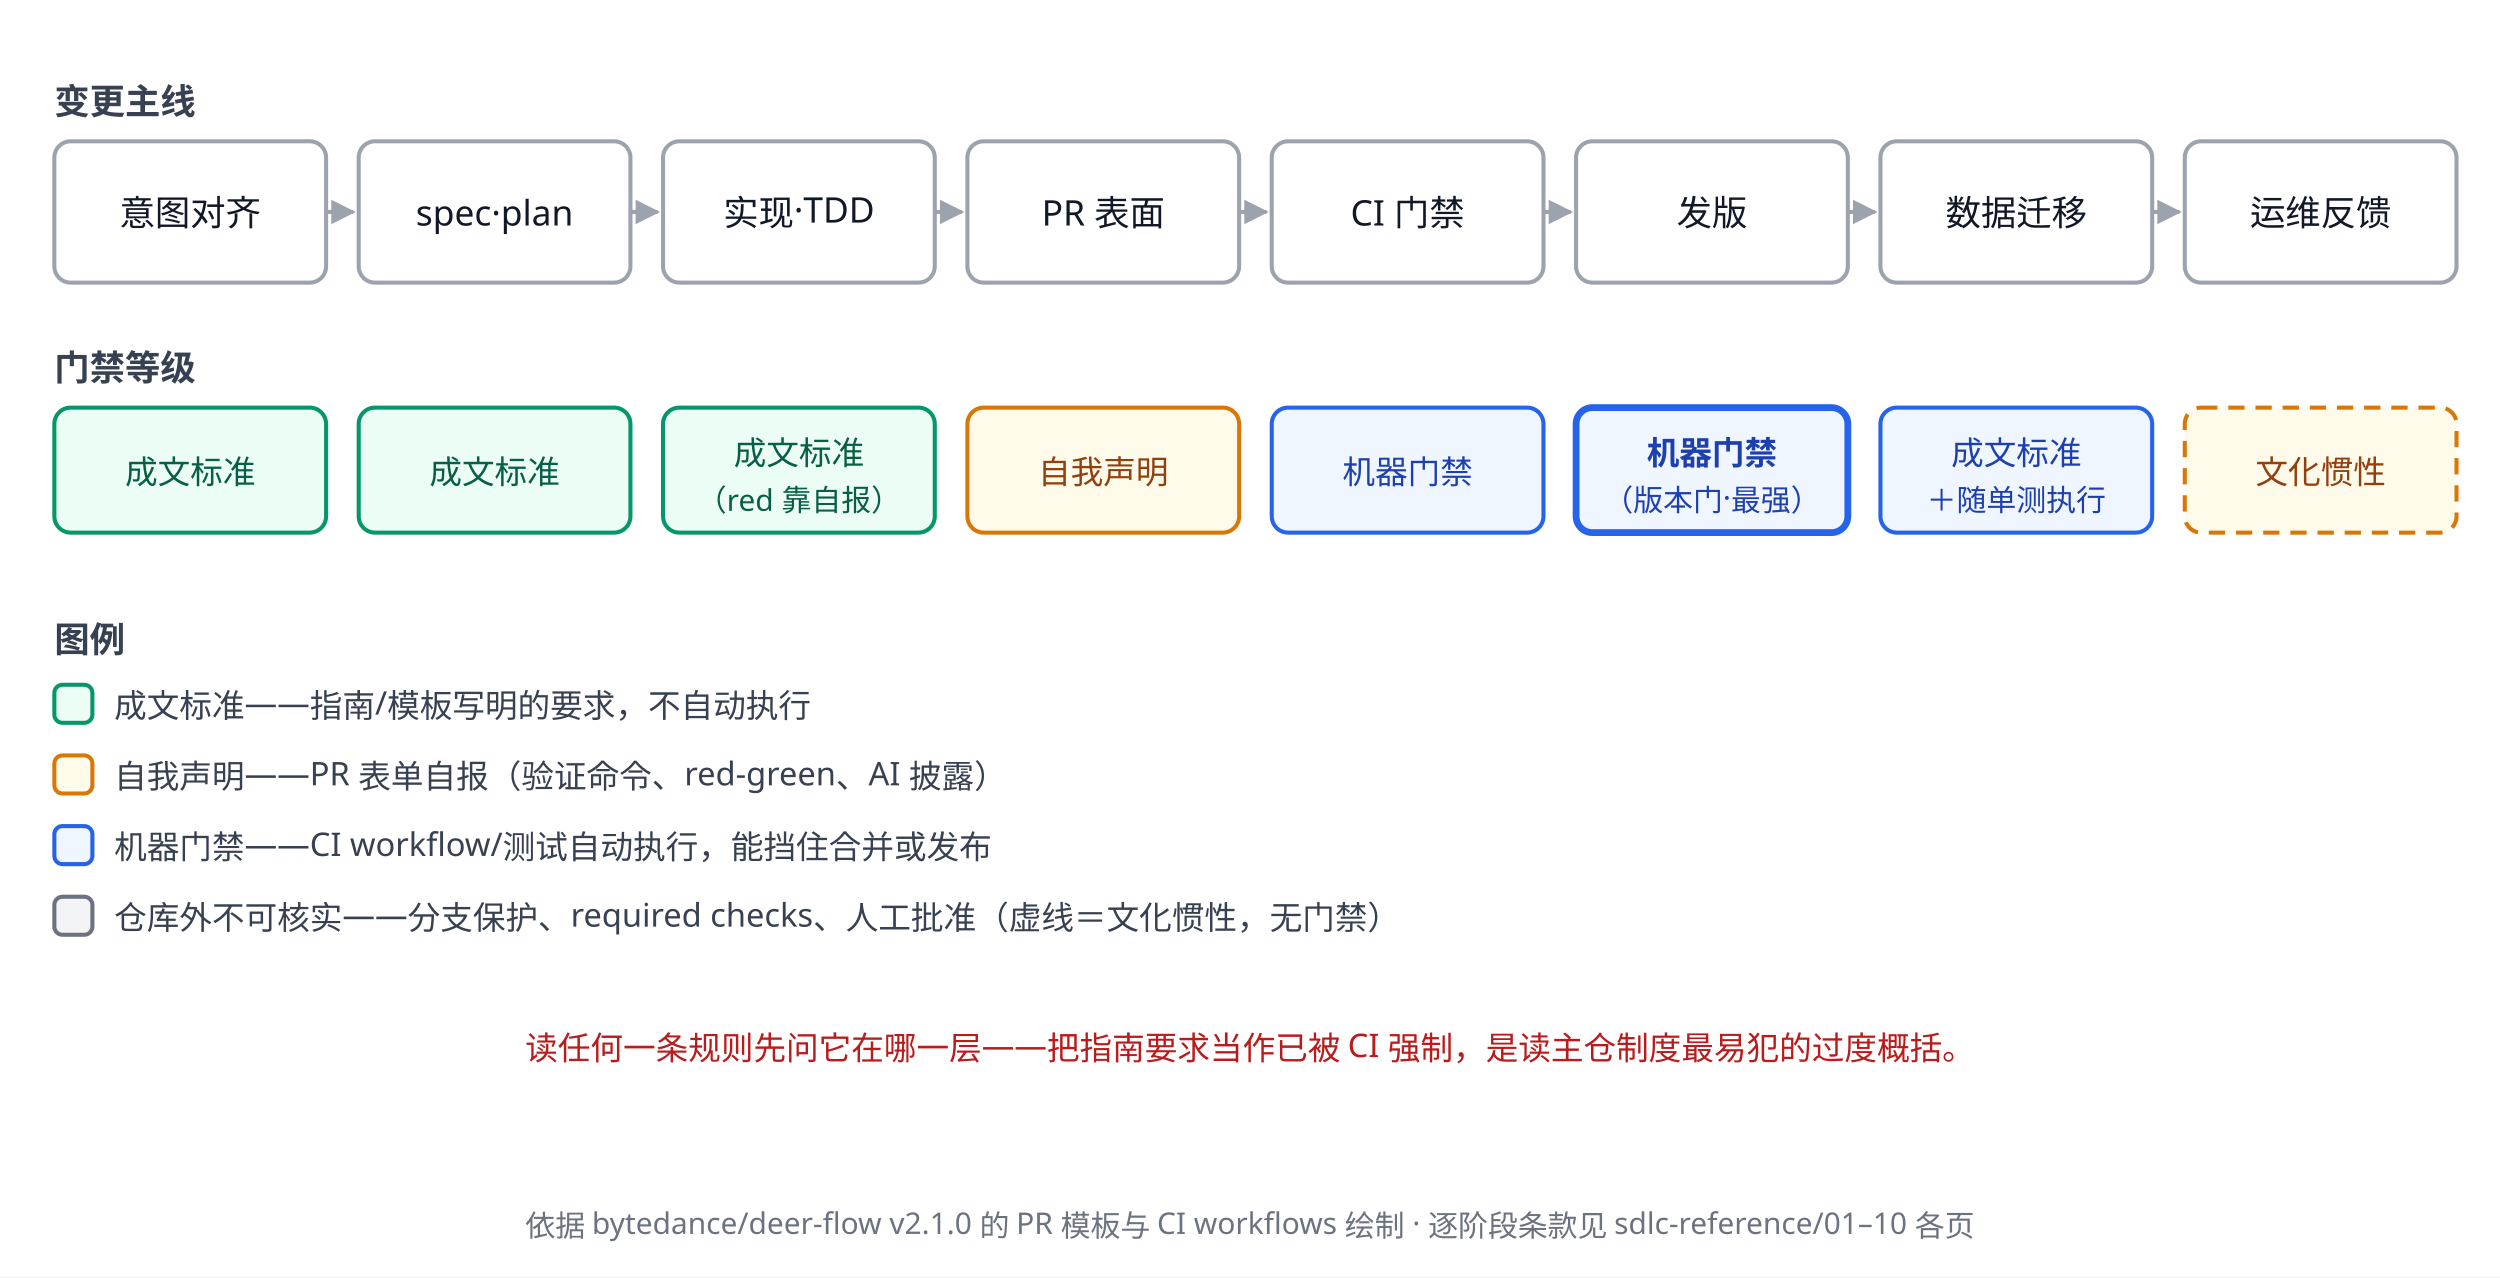
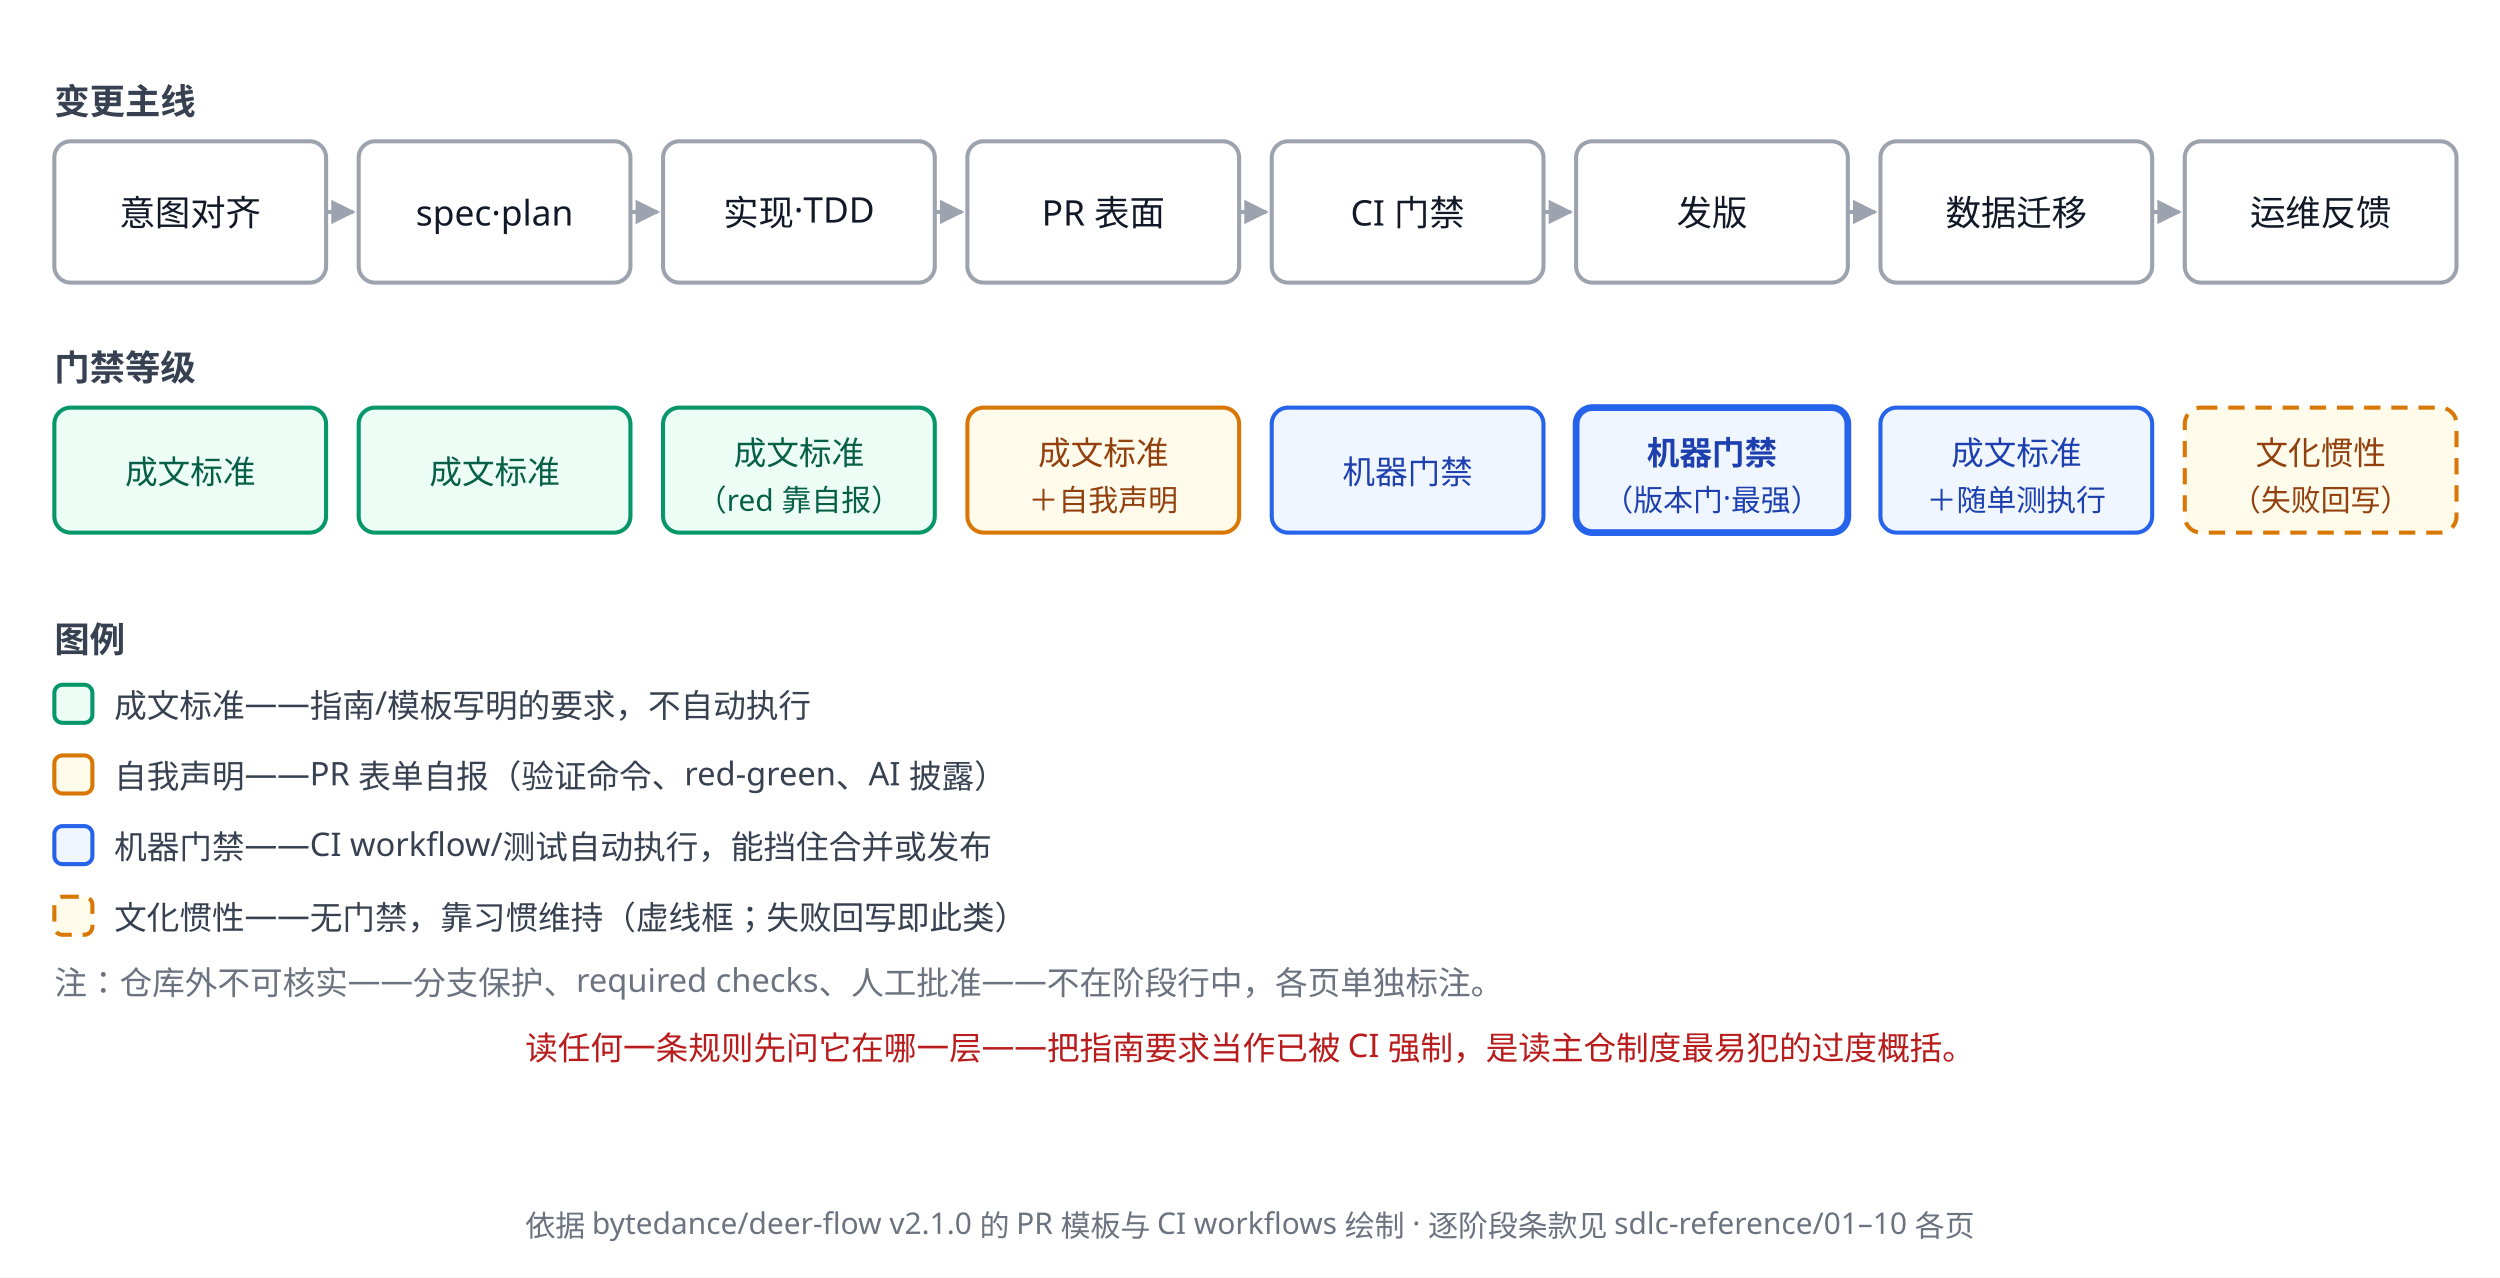
<svg xmlns="http://www.w3.org/2000/svg" width="920" height="470" viewBox="0 0 920 470" role="img" aria-labelledby="t d">
  <defs>
    <marker id="arr4" viewBox="0 0 10 10" refX="9" refY="5" markerWidth="6" markerHeight="6" orient="auto-start-reverse">
      <path d="M 0 0 L 10 5 L 0 10 z" fill="#9ca3af" />
    </marker>
  </defs>
  <rect width="920" height="470" fill="#ffffff" />
  <text x="20" y="42" font-family="sans-serif" font-size="13" font-weight="bold" fill="#374151">变更主线</text>
  <rect x="20" y="52" width="100" height="52" rx="6" fill="#ffffff" stroke="#9ca3af" stroke-width="1.5" />
  <text x="70" y="83" text-anchor="middle" font-family="sans-serif" font-size="13" fill="#111827">意图对齐</text>
  <rect x="132" y="52" width="100" height="52" rx="6" fill="#ffffff" stroke="#9ca3af" stroke-width="1.5" />
  <text x="182" y="83" text-anchor="middle" font-family="sans-serif" font-size="13" fill="#111827">spec·plan</text>
  <rect x="244" y="52" width="100" height="52" rx="6" fill="#ffffff" stroke="#9ca3af" stroke-width="1.5" />
  <text x="294" y="83" text-anchor="middle" font-family="sans-serif" font-size="13" fill="#111827">实现·TDD</text>
  <rect x="356" y="52" width="100" height="52" rx="6" fill="#ffffff" stroke="#9ca3af" stroke-width="1.5" />
  <text x="406" y="83" text-anchor="middle" font-family="sans-serif" font-size="13" fill="#111827">PR 表面</text>
  <rect x="468" y="52" width="100" height="52" rx="6" fill="#ffffff" stroke="#9ca3af" stroke-width="1.5" />
  <text x="518" y="83" text-anchor="middle" font-family="sans-serif" font-size="13" fill="#111827">CI 门禁</text>
  <rect x="580" y="52" width="100" height="52" rx="6" fill="#ffffff" stroke="#9ca3af" stroke-width="1.5" />
  <text x="630" y="83" text-anchor="middle" font-family="sans-serif" font-size="13" fill="#111827">发版</text>
  <rect x="692" y="52" width="100" height="52" rx="6" fill="#ffffff" stroke="#9ca3af" stroke-width="1.5" />
  <text x="742" y="83" text-anchor="middle" font-family="sans-serif" font-size="13" fill="#111827">数据迁移</text>
  <rect x="804" y="52" width="100" height="52" rx="6" fill="#ffffff" stroke="#9ca3af" stroke-width="1.5" />
  <text x="854" y="83" text-anchor="middle" font-family="sans-serif" font-size="13" fill="#111827">运维反馈</text>
  <line x1="120" y1="78" x2="130" y2="78" stroke="#9ca3af" stroke-width="1.5" marker-end="url(#arr4)" />
  <line x1="232" y1="78" x2="242" y2="78" stroke="#9ca3af" stroke-width="1.5" marker-end="url(#arr4)" />
  <line x1="344" y1="78" x2="354" y2="78" stroke="#9ca3af" stroke-width="1.5" marker-end="url(#arr4)" />
  <line x1="456" y1="78" x2="466" y2="78" stroke="#9ca3af" stroke-width="1.5" marker-end="url(#arr4)" />
  <line x1="568" y1="78" x2="578" y2="78" stroke="#9ca3af" stroke-width="1.5" marker-end="url(#arr4)" />
  <line x1="680" y1="78" x2="690" y2="78" stroke="#9ca3af" stroke-width="1.5" marker-end="url(#arr4)" />
  <line x1="792" y1="78" x2="802" y2="78" stroke="#9ca3af" stroke-width="1.5" marker-end="url(#arr4)" />
  <text x="20" y="140" font-family="sans-serif" font-size="13" font-weight="bold" fill="#374151">门禁等级</text>
  <rect x="20" y="150" width="100" height="46" rx="6" fill="#ecfdf5" stroke="#059669" stroke-width="1.5" />
  <text x="70" y="178" text-anchor="middle" font-family="sans-serif" font-size="12" fill="#065f46">成文标准</text>
  <rect x="132" y="150" width="100" height="46" rx="6" fill="#ecfdf5" stroke="#059669" stroke-width="1.5" />
  <text x="182" y="178" text-anchor="middle" font-family="sans-serif" font-size="12" fill="#065f46">成文标准</text>
  <rect x="244" y="150" width="100" height="46" rx="6" fill="#ecfdf5" stroke="#059669" stroke-width="1.5" />
  <text x="294" y="171" text-anchor="middle" font-family="sans-serif" font-size="12" fill="#065f46">成文标准</text>
  <text x="294" y="188" text-anchor="middle" font-family="sans-serif" font-size="11" fill="#065f46">（red 靠自报）</text>
  <rect x="356" y="150" width="100" height="46" rx="6" fill="#fffbeb" stroke="#d97706" stroke-width="1.5" />
-   <text x="406" y="178" text-anchor="middle" font-family="sans-serif" font-size="12" fill="#92400e">自我声明</text>
+   <text x="406" y="171" text-anchor="middle" font-family="sans-serif" font-size="12" fill="#92400e">成文标准</text>
+   <text x="406" y="188" text-anchor="middle" font-family="sans-serif" font-size="11" fill="#92400e">＋自我声明</text>
  <rect x="468" y="150" width="100" height="46" rx="6" fill="#eff6ff" stroke="#2563eb" stroke-width="1.5" />
  <text x="518" y="178" text-anchor="middle" font-family="sans-serif" font-size="12" fill="#1e40af">机器门禁</text>
  <rect x="580" y="150" width="100" height="46" rx="6" fill="#eff6ff" stroke="#2563eb" stroke-width="2.5" />
  <text x="630" y="171" text-anchor="middle" font-family="sans-serif" font-size="12" font-weight="bold" fill="#1e40af">机器门禁</text>
  <text x="630" y="188" text-anchor="middle" font-family="sans-serif" font-size="11" fill="#1e40af">（版本门·最强）</text>
  <rect x="692" y="150" width="100" height="46" rx="6" fill="#eff6ff" stroke="#2563eb" stroke-width="1.5" />
  <text x="742" y="171" text-anchor="middle" font-family="sans-serif" font-size="12" fill="#1e40af">成文标准</text>
  <text x="742" y="188" text-anchor="middle" font-family="sans-serif" font-size="11" fill="#1e40af">＋随单测执行</text>
  <rect x="804" y="150" width="100" height="46" rx="6" fill="#fffbeb" stroke="#d97706" stroke-width="1.5" stroke-dasharray="6 4" />
-   <text x="854" y="178" text-anchor="middle" font-family="sans-serif" font-size="12" fill="#92400e">文化惯性</text>
+   <text x="854" y="171" text-anchor="middle" font-family="sans-serif" font-size="12" fill="#92400e">文化惯性</text>
+   <text x="854" y="188" text-anchor="middle" font-family="sans-serif" font-size="11" fill="#92400e">（失败回写）</text>
  <text x="20" y="240" font-family="sans-serif" font-size="13" font-weight="bold" fill="#374151">图例</text>
  <rect x="20" y="252" width="14" height="14" rx="3" fill="#ecfdf5" stroke="#059669" stroke-width="1.5" />
  <text x="42" y="264" font-family="sans-serif" font-size="12" fill="#374151">成文标准——指南/模板写明的要求，不自动执行</text>
  <rect x="20" y="278" width="14" height="14" rx="3" fill="#fffbeb" stroke="#d97706" stroke-width="1.5" />
  <text x="42" y="290" font-family="sans-serif" font-size="12" fill="#374151">自我声明——PR 表单自报（验证命令、red-green、AI 披露）</text>
  <rect x="20" y="304" width="14" height="14" rx="3" fill="#eff6ff" stroke="#2563eb" stroke-width="1.5" />
  <text x="42" y="316" font-family="sans-serif" font-size="12" fill="#374151">机器门禁——CI workflow/测试自动执行，能挡住合并或发布</text>
-   <rect x="20" y="330" width="14" height="14" rx="3" fill="#f3f4f6" stroke="#6b7280" stroke-width="1.5" />
-   <text x="42" y="342" font-family="sans-serif" font-size="12" fill="#374151">仓库外不可核实——分支保护、required checks、人工批准（虚线＝文化惯性，无门禁）</text>
+   <rect x="20" y="330" width="14" height="14" rx="3" fill="#fffbeb" stroke="#d97706" stroke-width="1.5" stroke-dasharray="6 4" />
+   <text x="42" y="342" font-family="sans-serif" font-size="12" fill="#374151">文化惯性——无门禁，靠习惯维持（虚线框；失败回写即此类）</text>
+   <text x="20" y="366" font-family="sans-serif" font-size="12" fill="#6b7280">注：仓库外不可核实——分支保护、required checks、人工批准——不在阶段行中，各页单独标注。</text>
  <text x="460" y="390" text-anchor="middle" font-family="sans-serif" font-size="12" fill="#b91c1c">读任何一条规则先问它在哪一层——把指南要求当作已被 CI 强制，是读主仓制度最易犯的过度概括。</text>
  <text x="460" y="455" text-anchor="middle" font-family="sans-serif" font-size="11" fill="#6b7280">依据 bytedance/deer-flow v2.1.0 的 PR 模板与 CI workflows 绘制 · 逐阶段条款见 sdlc-reference/01–10 各页</text>
</svg>
